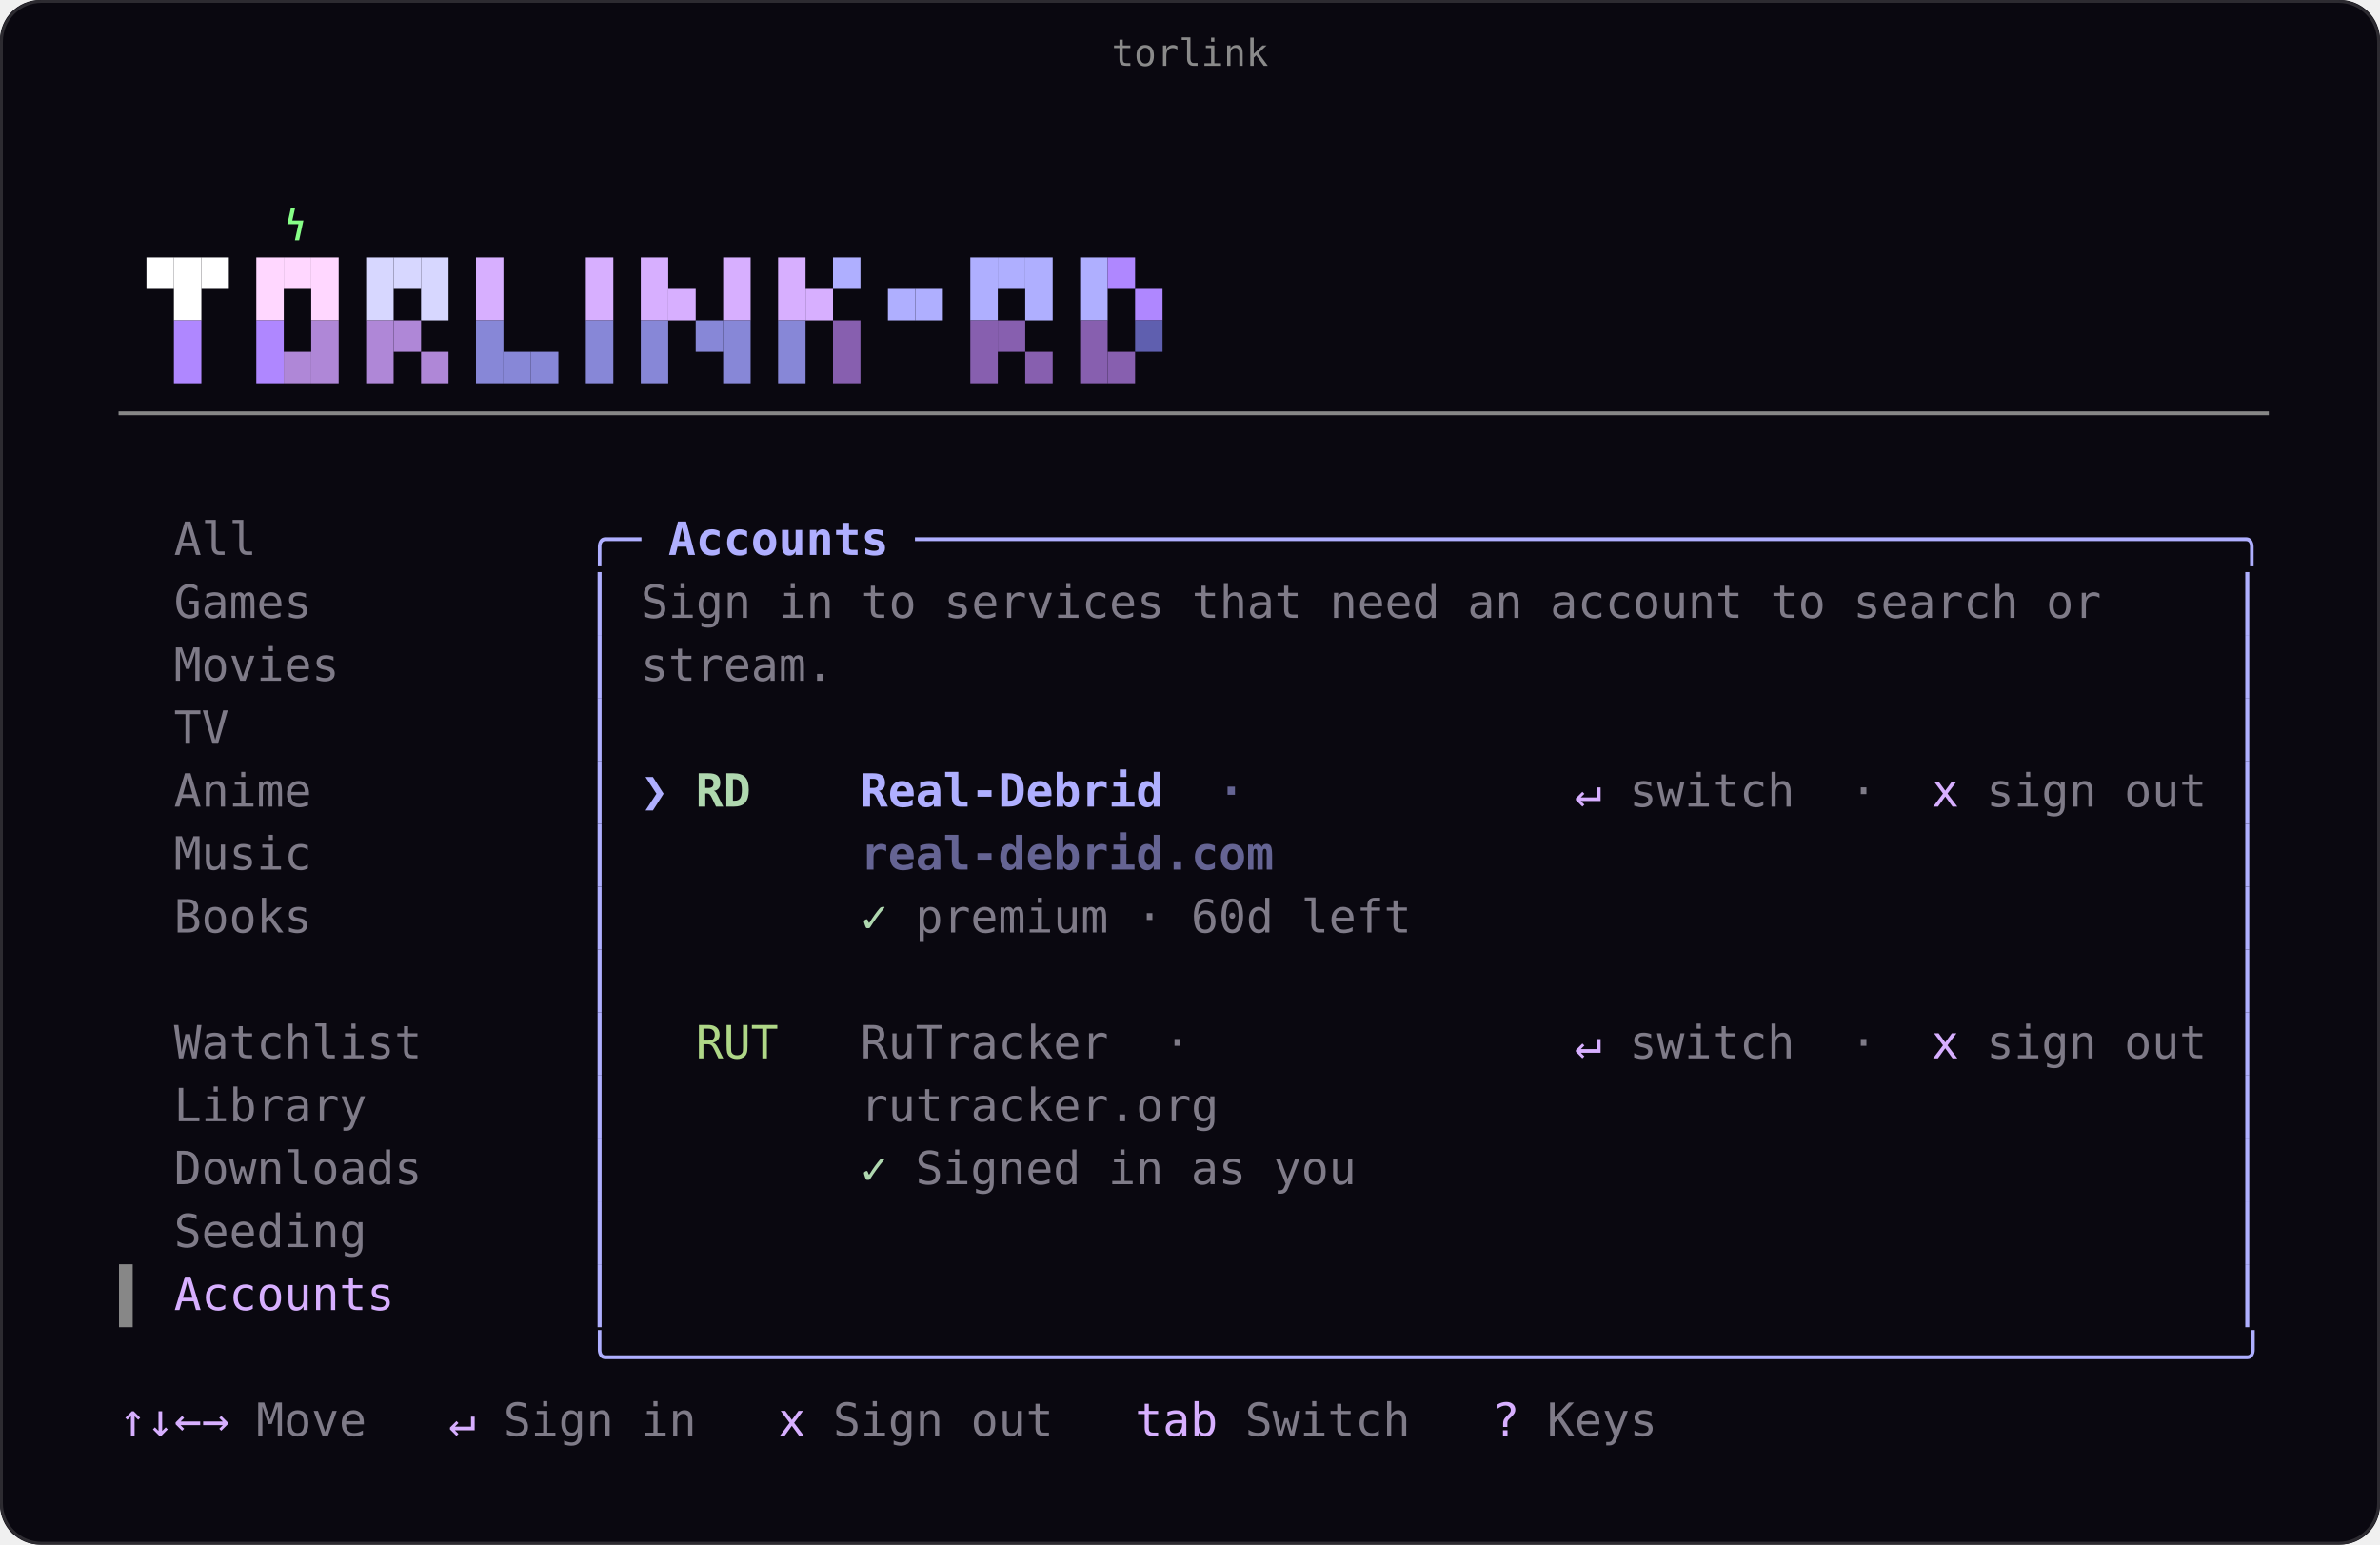
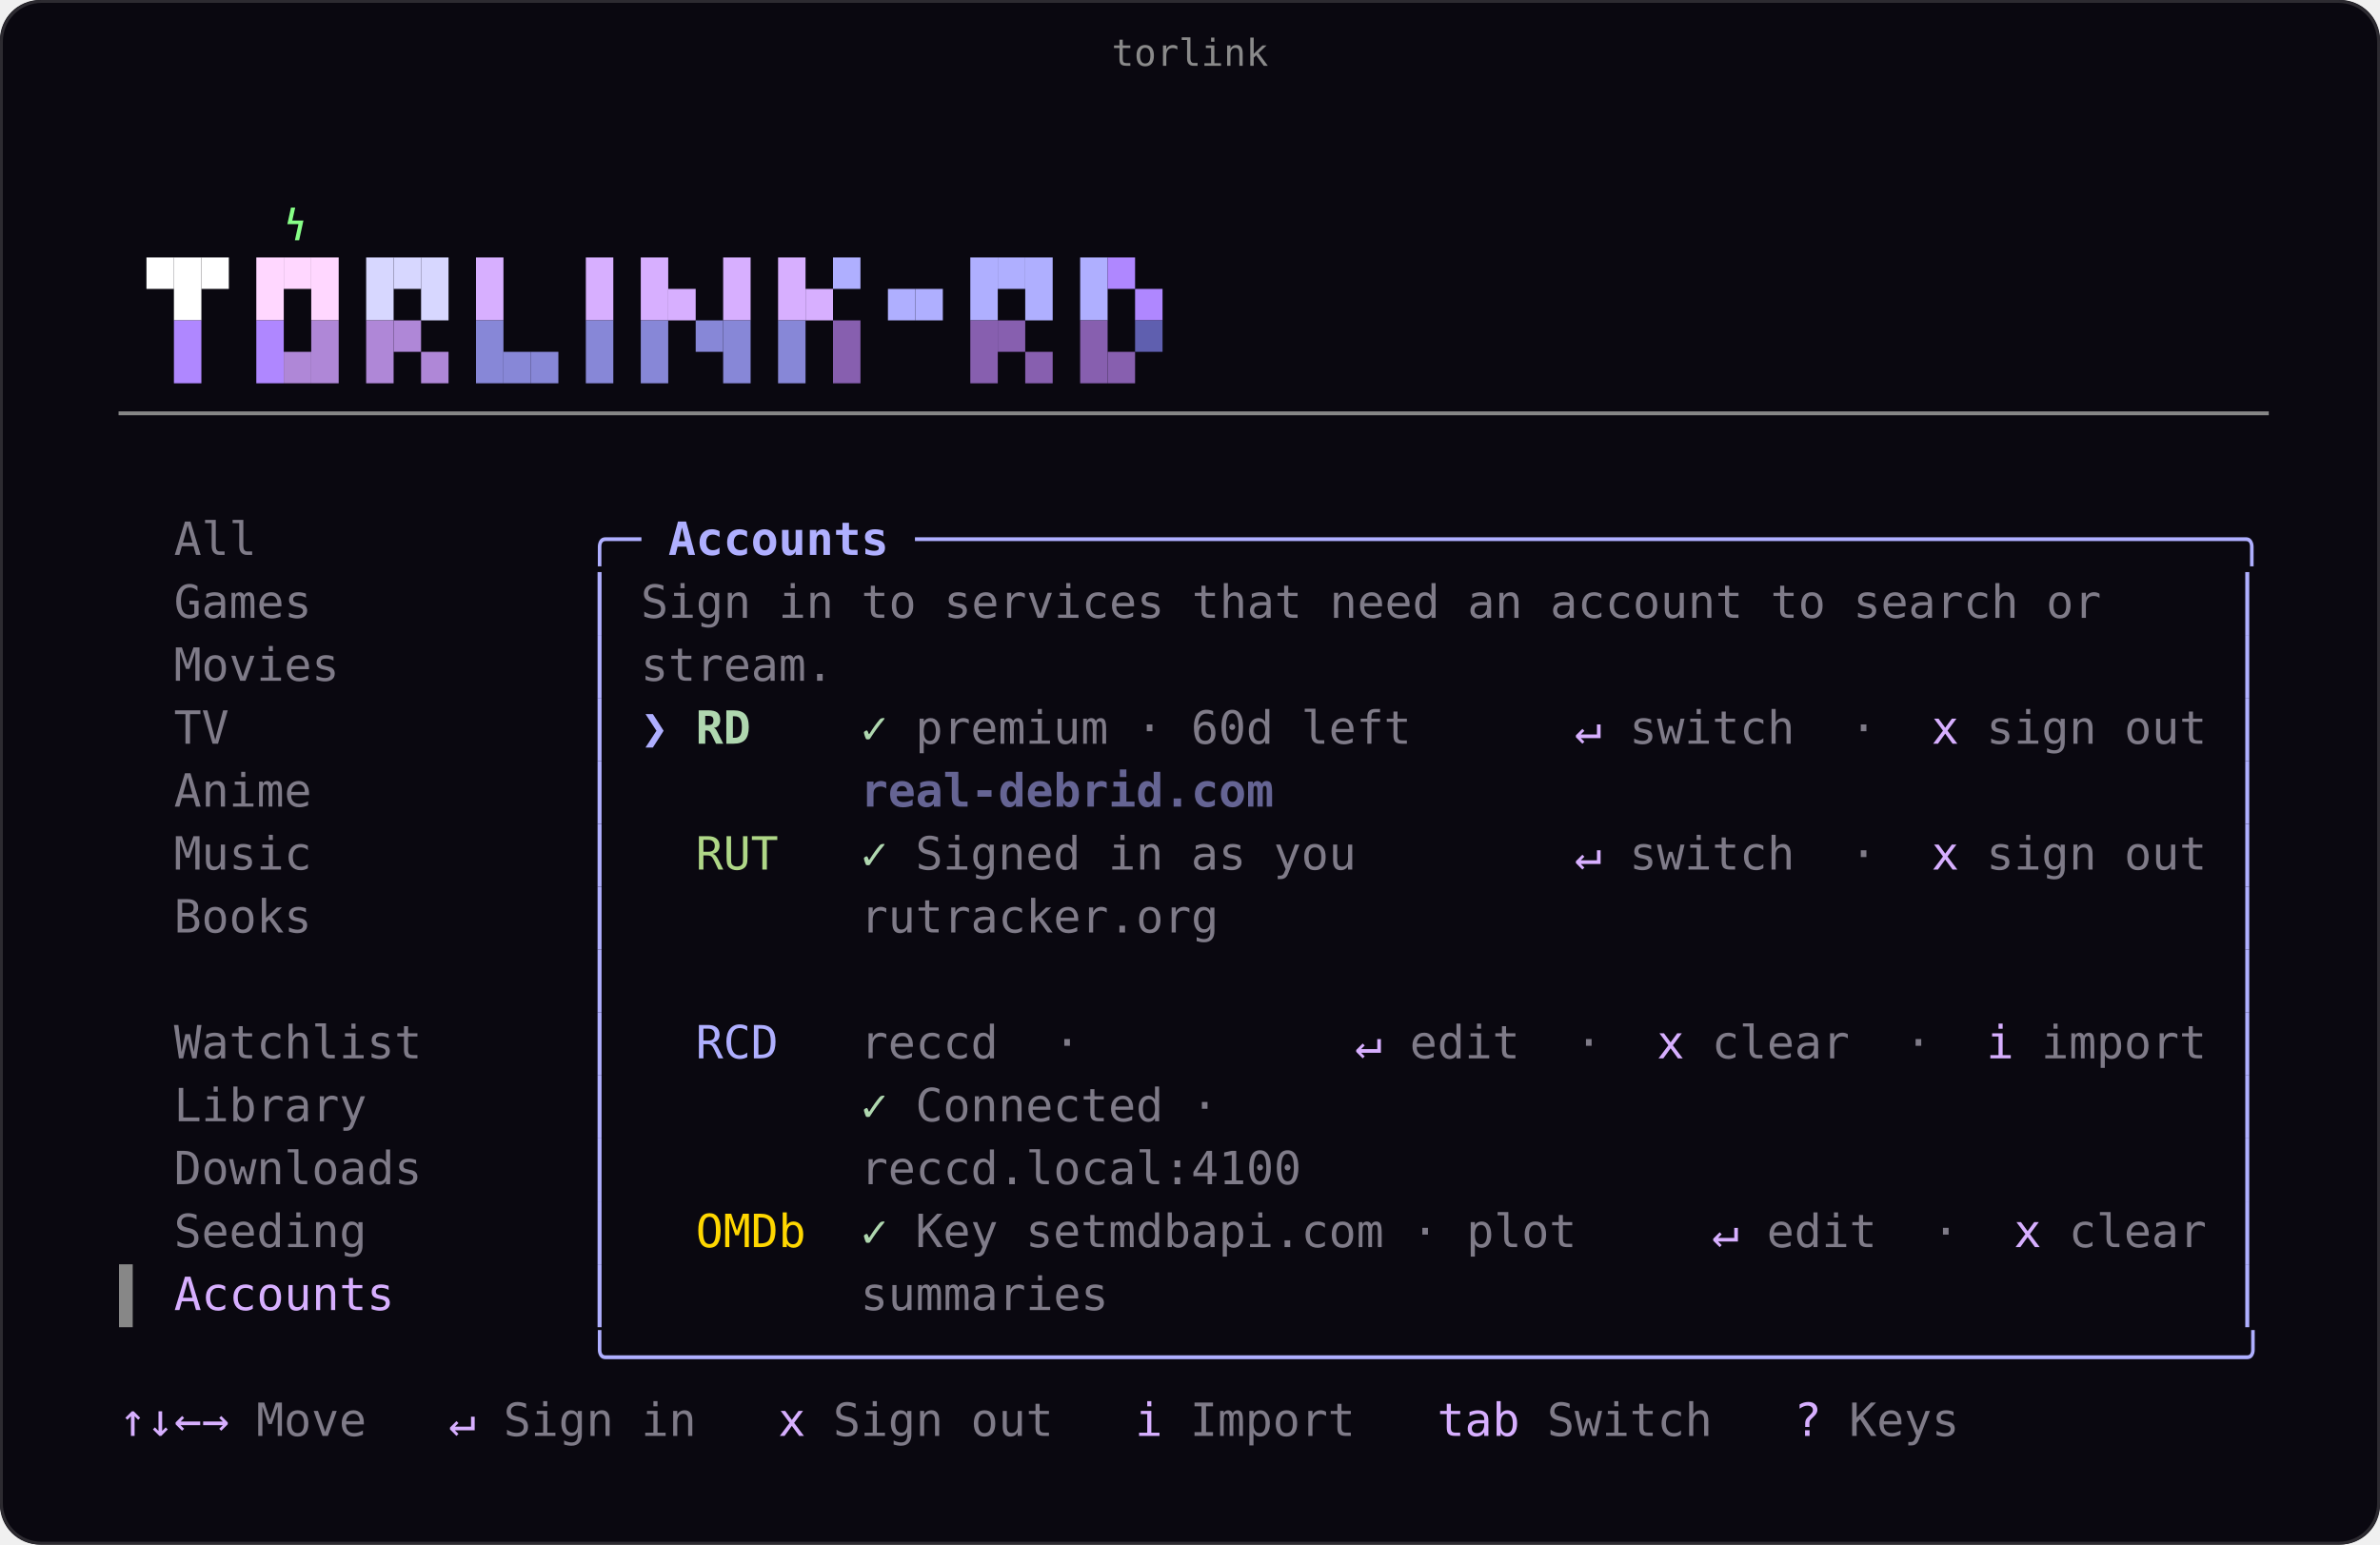
<svg xmlns="http://www.w3.org/2000/svg" width="832" height="540" viewBox="0 0 832 540" style="max-width: 832px; width: 100%; height: auto;" role="img">
  <rect width="100%" height="100%" rx="14" fill="#0a0810" />
  <rect x="0.5" y="0.5" width="831" height="539" rx="14" fill="none" stroke="#2d2b31" stroke-width="1" />
  <text x="416" y="23" text-anchor="middle" font-family="ui-monospace, &quot;Cascadia Mono&quot;, &quot;SF Mono&quot;, Menlo, Consolas, &quot;DejaVu Sans Mono&quot;, monospace" font-size="13" fill="#8a8a8a">torlink</text>
  <g font-family="ui-monospace, &quot;Cascadia Mono&quot;, &quot;SF Mono&quot;, Menlo, Consolas, &quot;DejaVu Sans Mono&quot;, monospace" font-size="16" fill="#ddd8ea">
    <text x="99.2" y="84" textLength="9.6" lengthAdjust="spacingAndGlyphs" xml:space="preserve" fill="#87ff87" font-weight="600">𐓏</text>
    <rect x="51.2" y="90" width="9.6" height="11" fill="#ffffff" />
    <rect x="60.8" y="90" width="9.6" height="22" fill="#ffffff" />
    <rect x="70.4" y="90" width="9.6" height="11" fill="#ffffff" />
    <rect x="89.6" y="90" width="9.6" height="22" fill="#ffd7ff" />
    <rect x="99.2" y="90" width="9.6" height="11" fill="#ffd7ff" />
    <rect x="108.8" y="90" width="9.6" height="22" fill="#ffd7ff" />
    <rect x="128" y="90" width="9.6" height="22" fill="#d7d7ff" />
    <rect x="137.6" y="90" width="9.6" height="11" fill="#d7d7ff" />
    <rect x="147.2" y="90" width="9.6" height="22" fill="#d7d7ff" />
    <rect x="166.4" y="90" width="9.6" height="22" fill="#d7afff" />
    <rect x="204.8" y="90" width="9.6" height="22" fill="#d7afff" />
    <rect x="224" y="90" width="9.6" height="22" fill="#d7afff" />
    <rect x="233.6" y="101" width="9.6" height="11" fill="#d7afff" />
    <rect x="252.8" y="90" width="9.6" height="22" fill="#d7afff" />
    <rect x="272" y="90" width="9.6" height="22" fill="#d7afff" />
    <rect x="281.6" y="101" width="9.6" height="11" fill="#d7afff" />
    <rect x="291.2" y="90" width="9.6" height="11" fill="#afafff" />
    <rect x="310.4" y="101" width="9.6" height="11" fill="#afafff" />
    <rect x="320" y="101" width="9.6" height="11" fill="#afafff" />
    <rect x="339.2" y="90" width="9.6" height="22" fill="#afafff" />
    <rect x="348.8" y="90" width="9.6" height="11" fill="#afafff" />
    <rect x="358.4" y="90" width="9.6" height="22" fill="#afafff" />
    <rect x="377.6" y="90" width="9.6" height="22" fill="#afafff" />
    <rect x="387.2" y="90" width="9.6" height="11" fill="#af87ff" />
    <rect x="396.8" y="101" width="9.6" height="11" fill="#af87ff" />
    <rect x="60.8" y="112" width="9.6" height="22" fill="#af87ff" />
    <rect x="89.6" y="112" width="9.6" height="22" fill="#af87ff" />
    <rect x="99.2" y="123" width="9.6" height="11" fill="#af87d7" />
    <rect x="108.8" y="112" width="9.6" height="22" fill="#af87d7" />
    <rect x="128" y="112" width="9.6" height="22" fill="#af87d7" />
    <rect x="137.6" y="112" width="9.6" height="11" fill="#af87d7" />
    <rect x="147.2" y="123" width="9.6" height="11" fill="#af87d7" />
    <rect x="166.4" y="112" width="9.6" height="22" fill="#8787d7" />
    <rect x="176" y="123" width="9.6" height="11" fill="#8787d7" />
    <rect x="185.6" y="123" width="9.6" height="11" fill="#8787d7" />
    <rect x="204.8" y="112" width="9.6" height="22" fill="#8787d7" />
    <rect x="224" y="112" width="9.6" height="22" fill="#8787d7" />
    <rect x="243.2" y="112" width="9.6" height="11" fill="#8787d7" />
    <rect x="252.8" y="112" width="9.6" height="22" fill="#8787d7" />
    <rect x="272" y="112" width="9.6" height="22" fill="#8787d7" />
    <rect x="291.2" y="112" width="9.6" height="22" fill="#875faf" />
    <rect x="339.2" y="112" width="9.6" height="22" fill="#875faf" />
    <rect x="348.8" y="112" width="9.6" height="11" fill="#875faf" />
    <rect x="358.4" y="123" width="9.6" height="11" fill="#875faf" />
    <rect x="377.6" y="112" width="9.6" height="22" fill="#875faf" />
    <rect x="387.2" y="123" width="9.6" height="11" fill="#875faf" />
    <rect x="396.8" y="112" width="9.6" height="11" fill="#5f5faf" />
    <text x="41.6" y="150" textLength="748.8" lengthAdjust="spacingAndGlyphs" xml:space="preserve" fill="#878787">──────────────────────────────────────────────────────────────────────────────</text>
    <text x="60.8" y="194" textLength="28.8" lengthAdjust="spacingAndGlyphs" xml:space="preserve" fill-opacity="0.55">All</text>
    <text x="204.8" y="194" textLength="19.2" lengthAdjust="spacingAndGlyphs" xml:space="preserve" fill="#afafff">╭─</text>
    <text x="233.6" y="194" textLength="76.8" lengthAdjust="spacingAndGlyphs" xml:space="preserve" fill="#afafff" font-weight="600">Accounts</text>
    <text x="320" y="194" textLength="470.4" lengthAdjust="spacingAndGlyphs" xml:space="preserve" fill="#afafff">────────────────────────────────────────────────╮</text>
    <text x="60.8" y="216" textLength="48" lengthAdjust="spacingAndGlyphs" xml:space="preserve" fill-opacity="0.55">Games</text>
    <rect x="208.9" y="200" width="1.4" height="22" fill="#afafff" />
    <text x="224" y="216" textLength="508.8" lengthAdjust="spacingAndGlyphs" xml:space="preserve" fill-opacity="0.55">Sign in to services that need an account to search or</text>
    <rect x="784.9" y="200" width="1.4" height="22" fill="#afafff" />
    <text x="60.8" y="238" textLength="57.6" lengthAdjust="spacingAndGlyphs" xml:space="preserve" fill-opacity="0.55">Movies</text>
    <rect x="208.9" y="222" width="1.4" height="22" fill="#afafff" />
    <text x="224" y="238" textLength="67.2" lengthAdjust="spacingAndGlyphs" xml:space="preserve" fill-opacity="0.55">stream.</text>
    <rect x="784.9" y="222" width="1.4" height="22" fill="#afafff" />
    <text x="60.8" y="260" textLength="19.2" lengthAdjust="spacingAndGlyphs" xml:space="preserve" fill-opacity="0.55">TV</text>
    <rect x="208.9" y="244" width="1.4" height="22" fill="#afafff" />
+     <text x="224" y="260" textLength="9.6" lengthAdjust="spacingAndGlyphs" xml:space="preserve" fill="#afafff" font-weight="600">❯</text>
+     <text x="243.2" y="260" textLength="19.2" lengthAdjust="spacingAndGlyphs" xml:space="preserve" fill="#afd7af" font-weight="600">RD</text>
+     <text x="300.8" y="260" textLength="9.6" lengthAdjust="spacingAndGlyphs" xml:space="preserve" fill="#afd7af">✓</text>
+     <text x="320" y="260" textLength="172.8" lengthAdjust="spacingAndGlyphs" xml:space="preserve" fill-opacity="0.55">premium · 60d left</text>
+     <text x="550.4" y="260" textLength="9.6" lengthAdjust="spacingAndGlyphs" xml:space="preserve" fill="#d7afff">↵</text>
+     <text x="569.6" y="260" textLength="86.4" lengthAdjust="spacingAndGlyphs" xml:space="preserve" fill-opacity="0.55">switch  ·</text>
+     <text x="675.2" y="260" textLength="9.6" lengthAdjust="spacingAndGlyphs" xml:space="preserve" fill="#d7afff">x</text>
+     <text x="694.4" y="260" textLength="76.8" lengthAdjust="spacingAndGlyphs" xml:space="preserve" fill-opacity="0.55">sign out</text>
    <rect x="784.9" y="244" width="1.4" height="22" fill="#afafff" />
    <text x="60.8" y="282" textLength="48" lengthAdjust="spacingAndGlyphs" xml:space="preserve" fill-opacity="0.55">Anime</text>
    <rect x="208.9" y="266" width="1.4" height="22" fill="#afafff" />
-     <text x="224" y="282" textLength="9.6" lengthAdjust="spacingAndGlyphs" xml:space="preserve" fill="#afafff" font-weight="600">❯</text>
-     <text x="243.2" y="282" textLength="19.2" lengthAdjust="spacingAndGlyphs" xml:space="preserve" fill="#afd7af" font-weight="600">RD</text>
-     <text x="300.8" y="282" textLength="105.6" lengthAdjust="spacingAndGlyphs" xml:space="preserve" fill="#afafff" font-weight="600">Real-Debrid</text>
-     <text x="425.6" y="282" textLength="9.6" lengthAdjust="spacingAndGlyphs" xml:space="preserve" fill="#afafff" fill-opacity="0.55" font-weight="600">·</text>
-     <text x="550.4" y="282" textLength="9.6" lengthAdjust="spacingAndGlyphs" xml:space="preserve" fill="#d7afff">↵</text>
-     <text x="569.6" y="282" textLength="86.4" lengthAdjust="spacingAndGlyphs" xml:space="preserve" fill-opacity="0.55">switch  ·</text>
-     <text x="675.2" y="282" textLength="9.6" lengthAdjust="spacingAndGlyphs" xml:space="preserve" fill="#d7afff">x</text>
-     <text x="694.4" y="282" textLength="76.8" lengthAdjust="spacingAndGlyphs" xml:space="preserve" fill-opacity="0.55">sign out</text>
+     <text x="300.8" y="282" textLength="144" lengthAdjust="spacingAndGlyphs" xml:space="preserve" fill="#afafff" fill-opacity="0.55" font-weight="600">real-debrid.com</text>
    <rect x="784.9" y="266" width="1.4" height="22" fill="#afafff" />
    <text x="60.8" y="304" textLength="48" lengthAdjust="spacingAndGlyphs" xml:space="preserve" fill-opacity="0.55">Music</text>
    <rect x="208.9" y="288" width="1.4" height="22" fill="#afafff" />
-     <text x="300.8" y="304" textLength="144" lengthAdjust="spacingAndGlyphs" xml:space="preserve" fill="#afafff" fill-opacity="0.55" font-weight="600">real-debrid.com</text>
+     <text x="243.2" y="304" textLength="28.8" lengthAdjust="spacingAndGlyphs" xml:space="preserve" fill="#afd787">RUT</text>
+     <text x="300.8" y="304" textLength="9.6" lengthAdjust="spacingAndGlyphs" xml:space="preserve" fill="#afd7af">✓</text>
+     <text x="320" y="304" textLength="153.6" lengthAdjust="spacingAndGlyphs" xml:space="preserve" fill-opacity="0.55">Signed in as you</text>
+     <text x="550.4" y="304" textLength="9.6" lengthAdjust="spacingAndGlyphs" xml:space="preserve" fill="#d7afff">↵</text>
+     <text x="569.6" y="304" textLength="86.4" lengthAdjust="spacingAndGlyphs" xml:space="preserve" fill-opacity="0.55">switch  ·</text>
+     <text x="675.2" y="304" textLength="9.6" lengthAdjust="spacingAndGlyphs" xml:space="preserve" fill="#d7afff">x</text>
+     <text x="694.4" y="304" textLength="76.8" lengthAdjust="spacingAndGlyphs" xml:space="preserve" fill-opacity="0.55">sign out</text>
    <rect x="784.9" y="288" width="1.4" height="22" fill="#afafff" />
    <text x="60.8" y="326" textLength="48" lengthAdjust="spacingAndGlyphs" xml:space="preserve" fill-opacity="0.55">Books</text>
    <rect x="208.9" y="310" width="1.4" height="22" fill="#afafff" />
-     <text x="300.8" y="326" textLength="9.6" lengthAdjust="spacingAndGlyphs" xml:space="preserve" fill="#afd7af">✓</text>
-     <text x="320" y="326" textLength="172.8" lengthAdjust="spacingAndGlyphs" xml:space="preserve" fill-opacity="0.55">premium · 60d left</text>
+     <text x="300.8" y="326" textLength="124.8" lengthAdjust="spacingAndGlyphs" xml:space="preserve" fill-opacity="0.55">rutracker.org</text>
    <rect x="784.9" y="310" width="1.4" height="22" fill="#afafff" />
    <rect x="208.9" y="332" width="1.4" height="22" fill="#afafff" />
    <rect x="784.9" y="332" width="1.4" height="22" fill="#afafff" />
    <text x="60.8" y="370" textLength="86.4" lengthAdjust="spacingAndGlyphs" xml:space="preserve" fill-opacity="0.55">Watchlist</text>
    <rect x="208.9" y="354" width="1.4" height="22" fill="#afafff" />
-     <text x="243.2" y="370" textLength="28.8" lengthAdjust="spacingAndGlyphs" xml:space="preserve" fill="#afd787">RUT</text>
-     <text x="300.8" y="370" textLength="115.2" lengthAdjust="spacingAndGlyphs" xml:space="preserve" fill-opacity="0.55">RuTracker  ·</text>
-     <text x="550.4" y="370" textLength="9.6" lengthAdjust="spacingAndGlyphs" xml:space="preserve" fill="#d7afff">↵</text>
-     <text x="569.6" y="370" textLength="86.4" lengthAdjust="spacingAndGlyphs" xml:space="preserve" fill-opacity="0.55">switch  ·</text>
-     <text x="675.2" y="370" textLength="9.6" lengthAdjust="spacingAndGlyphs" xml:space="preserve" fill="#d7afff">x</text>
-     <text x="694.4" y="370" textLength="76.8" lengthAdjust="spacingAndGlyphs" xml:space="preserve" fill-opacity="0.55">sign out</text>
+     <text x="243.2" y="370" textLength="28.8" lengthAdjust="spacingAndGlyphs" xml:space="preserve" fill="#afafff">RCD</text>
+     <text x="300.8" y="370" textLength="76.8" lengthAdjust="spacingAndGlyphs" xml:space="preserve" fill-opacity="0.55">reccd  ·</text>
+     <text x="473.6" y="370" textLength="9.6" lengthAdjust="spacingAndGlyphs" xml:space="preserve" fill="#d7afff">↵</text>
+     <text x="492.8" y="370" textLength="67.2" lengthAdjust="spacingAndGlyphs" xml:space="preserve" fill-opacity="0.55">edit  ·</text>
+     <text x="579.2" y="370" textLength="9.6" lengthAdjust="spacingAndGlyphs" xml:space="preserve" fill="#d7afff">x</text>
+     <text x="598.4" y="370" textLength="76.8" lengthAdjust="spacingAndGlyphs" xml:space="preserve" fill-opacity="0.55">clear  ·</text>
+     <text x="694.4" y="370" textLength="9.6" lengthAdjust="spacingAndGlyphs" xml:space="preserve" fill="#d7afff">i</text>
+     <text x="713.6" y="370" textLength="57.6" lengthAdjust="spacingAndGlyphs" xml:space="preserve" fill-opacity="0.55">import</text>
    <rect x="784.9" y="354" width="1.4" height="22" fill="#afafff" />
    <text x="60.8" y="392" textLength="67.2" lengthAdjust="spacingAndGlyphs" xml:space="preserve" fill-opacity="0.55">Library</text>
    <rect x="208.9" y="376" width="1.4" height="22" fill="#afafff" />
-     <text x="300.8" y="392" textLength="124.8" lengthAdjust="spacingAndGlyphs" xml:space="preserve" fill-opacity="0.55">rutracker.org</text>
+     <text x="300.8" y="392" textLength="9.6" lengthAdjust="spacingAndGlyphs" xml:space="preserve" fill="#afd7af">✓</text>
+     <text x="320" y="392" textLength="105.6" lengthAdjust="spacingAndGlyphs" xml:space="preserve" fill-opacity="0.55">Connected ·</text>
    <rect x="784.9" y="376" width="1.4" height="22" fill="#afafff" />
    <text x="60.8" y="414" textLength="86.4" lengthAdjust="spacingAndGlyphs" xml:space="preserve" fill-opacity="0.55">Downloads</text>
    <rect x="208.9" y="398" width="1.4" height="22" fill="#afafff" />
-     <text x="300.8" y="414" textLength="9.6" lengthAdjust="spacingAndGlyphs" xml:space="preserve" fill="#afd7af">✓</text>
-     <text x="320" y="414" textLength="153.6" lengthAdjust="spacingAndGlyphs" xml:space="preserve" fill-opacity="0.55">Signed in as you</text>
+     <text x="300.8" y="414" textLength="153.6" lengthAdjust="spacingAndGlyphs" xml:space="preserve" fill-opacity="0.55">reccd.local:4100</text>
    <rect x="784.9" y="398" width="1.4" height="22" fill="#afafff" />
    <text x="60.8" y="436" textLength="67.2" lengthAdjust="spacingAndGlyphs" xml:space="preserve" fill-opacity="0.55">Seeding</text>
    <rect x="208.9" y="420" width="1.4" height="22" fill="#afafff" />
+     <text x="243.2" y="436" textLength="38.4" lengthAdjust="spacingAndGlyphs" xml:space="preserve" fill="#ffd700">OMDb</text>
+     <text x="300.8" y="436" textLength="9.6" lengthAdjust="spacingAndGlyphs" xml:space="preserve" fill="#afd7af">✓</text>
+     <text x="320" y="436" textLength="230.4" lengthAdjust="spacingAndGlyphs" xml:space="preserve" fill-opacity="0.55">Key setmdbapi.com · plot</text>
+     <text x="598.4" y="436" textLength="9.6" lengthAdjust="spacingAndGlyphs" xml:space="preserve" fill="#d7afff">↵</text>
+     <text x="617.6" y="436" textLength="67.2" lengthAdjust="spacingAndGlyphs" xml:space="preserve" fill-opacity="0.55">edit  ·</text>
+     <text x="704" y="436" textLength="9.6" lengthAdjust="spacingAndGlyphs" xml:space="preserve" fill="#d7afff">x</text>
+     <text x="723.2" y="436" textLength="48" lengthAdjust="spacingAndGlyphs" xml:space="preserve" fill-opacity="0.55">clear</text>
    <rect x="784.9" y="420" width="1.4" height="22" fill="#afafff" />
    <rect x="41.6" y="442" width="4.8" height="22" fill="#878787" />
    <text x="60.8" y="458" textLength="76.8" lengthAdjust="spacingAndGlyphs" xml:space="preserve" fill="#d7afff">Accounts</text>
    <rect x="208.9" y="442" width="1.4" height="22" fill="#afafff" />
+     <text x="300.8" y="458" textLength="86.4" lengthAdjust="spacingAndGlyphs" xml:space="preserve" fill-opacity="0.55">summaries</text>
    <rect x="784.9" y="442" width="1.4" height="22" fill="#afafff" />
    <text x="204.8" y="480" textLength="585.6" lengthAdjust="spacingAndGlyphs" xml:space="preserve" fill="#afafff">╰───────────────────────────────────────────────────────────╯</text>
    <text x="41.6" y="502" textLength="38.4" lengthAdjust="spacingAndGlyphs" xml:space="preserve" fill="#d7afff">↑↓←→</text>
    <text x="89.6" y="502" textLength="38.4" lengthAdjust="spacingAndGlyphs" xml:space="preserve" fill-opacity="0.55">Move</text>
    <text x="156.8" y="502" textLength="9.6" lengthAdjust="spacingAndGlyphs" xml:space="preserve" fill="#d7afff">↵</text>
    <text x="176" y="502" textLength="67.2" lengthAdjust="spacingAndGlyphs" xml:space="preserve" fill-opacity="0.55">Sign in</text>
    <text x="272" y="502" textLength="9.6" lengthAdjust="spacingAndGlyphs" xml:space="preserve" fill="#d7afff">x</text>
    <text x="291.2" y="502" textLength="76.8" lengthAdjust="spacingAndGlyphs" xml:space="preserve" fill-opacity="0.55">Sign out</text>
-     <text x="396.8" y="502" textLength="28.8" lengthAdjust="spacingAndGlyphs" xml:space="preserve" fill="#d7afff">tab</text>
-     <text x="435.2" y="502" textLength="57.6" lengthAdjust="spacingAndGlyphs" xml:space="preserve" fill-opacity="0.55">Switch</text>
-     <text x="521.6" y="502" textLength="9.6" lengthAdjust="spacingAndGlyphs" xml:space="preserve" fill="#d7afff">?</text>
-     <text x="540.8" y="502" textLength="38.4" lengthAdjust="spacingAndGlyphs" xml:space="preserve" fill-opacity="0.55">Keys</text>
+     <text x="396.8" y="502" textLength="9.6" lengthAdjust="spacingAndGlyphs" xml:space="preserve" fill="#d7afff">i</text>
+     <text x="416" y="502" textLength="57.6" lengthAdjust="spacingAndGlyphs" xml:space="preserve" fill-opacity="0.55">Import</text>
+     <text x="502.4" y="502" textLength="28.8" lengthAdjust="spacingAndGlyphs" xml:space="preserve" fill="#d7afff">tab</text>
+     <text x="540.8" y="502" textLength="57.6" lengthAdjust="spacingAndGlyphs" xml:space="preserve" fill-opacity="0.55">Switch</text>
+     <text x="627.2" y="502" textLength="9.6" lengthAdjust="spacingAndGlyphs" xml:space="preserve" fill="#d7afff">?</text>
+     <text x="646.4" y="502" textLength="38.4" lengthAdjust="spacingAndGlyphs" xml:space="preserve" fill-opacity="0.55">Keys</text>
  </g>
</svg>
